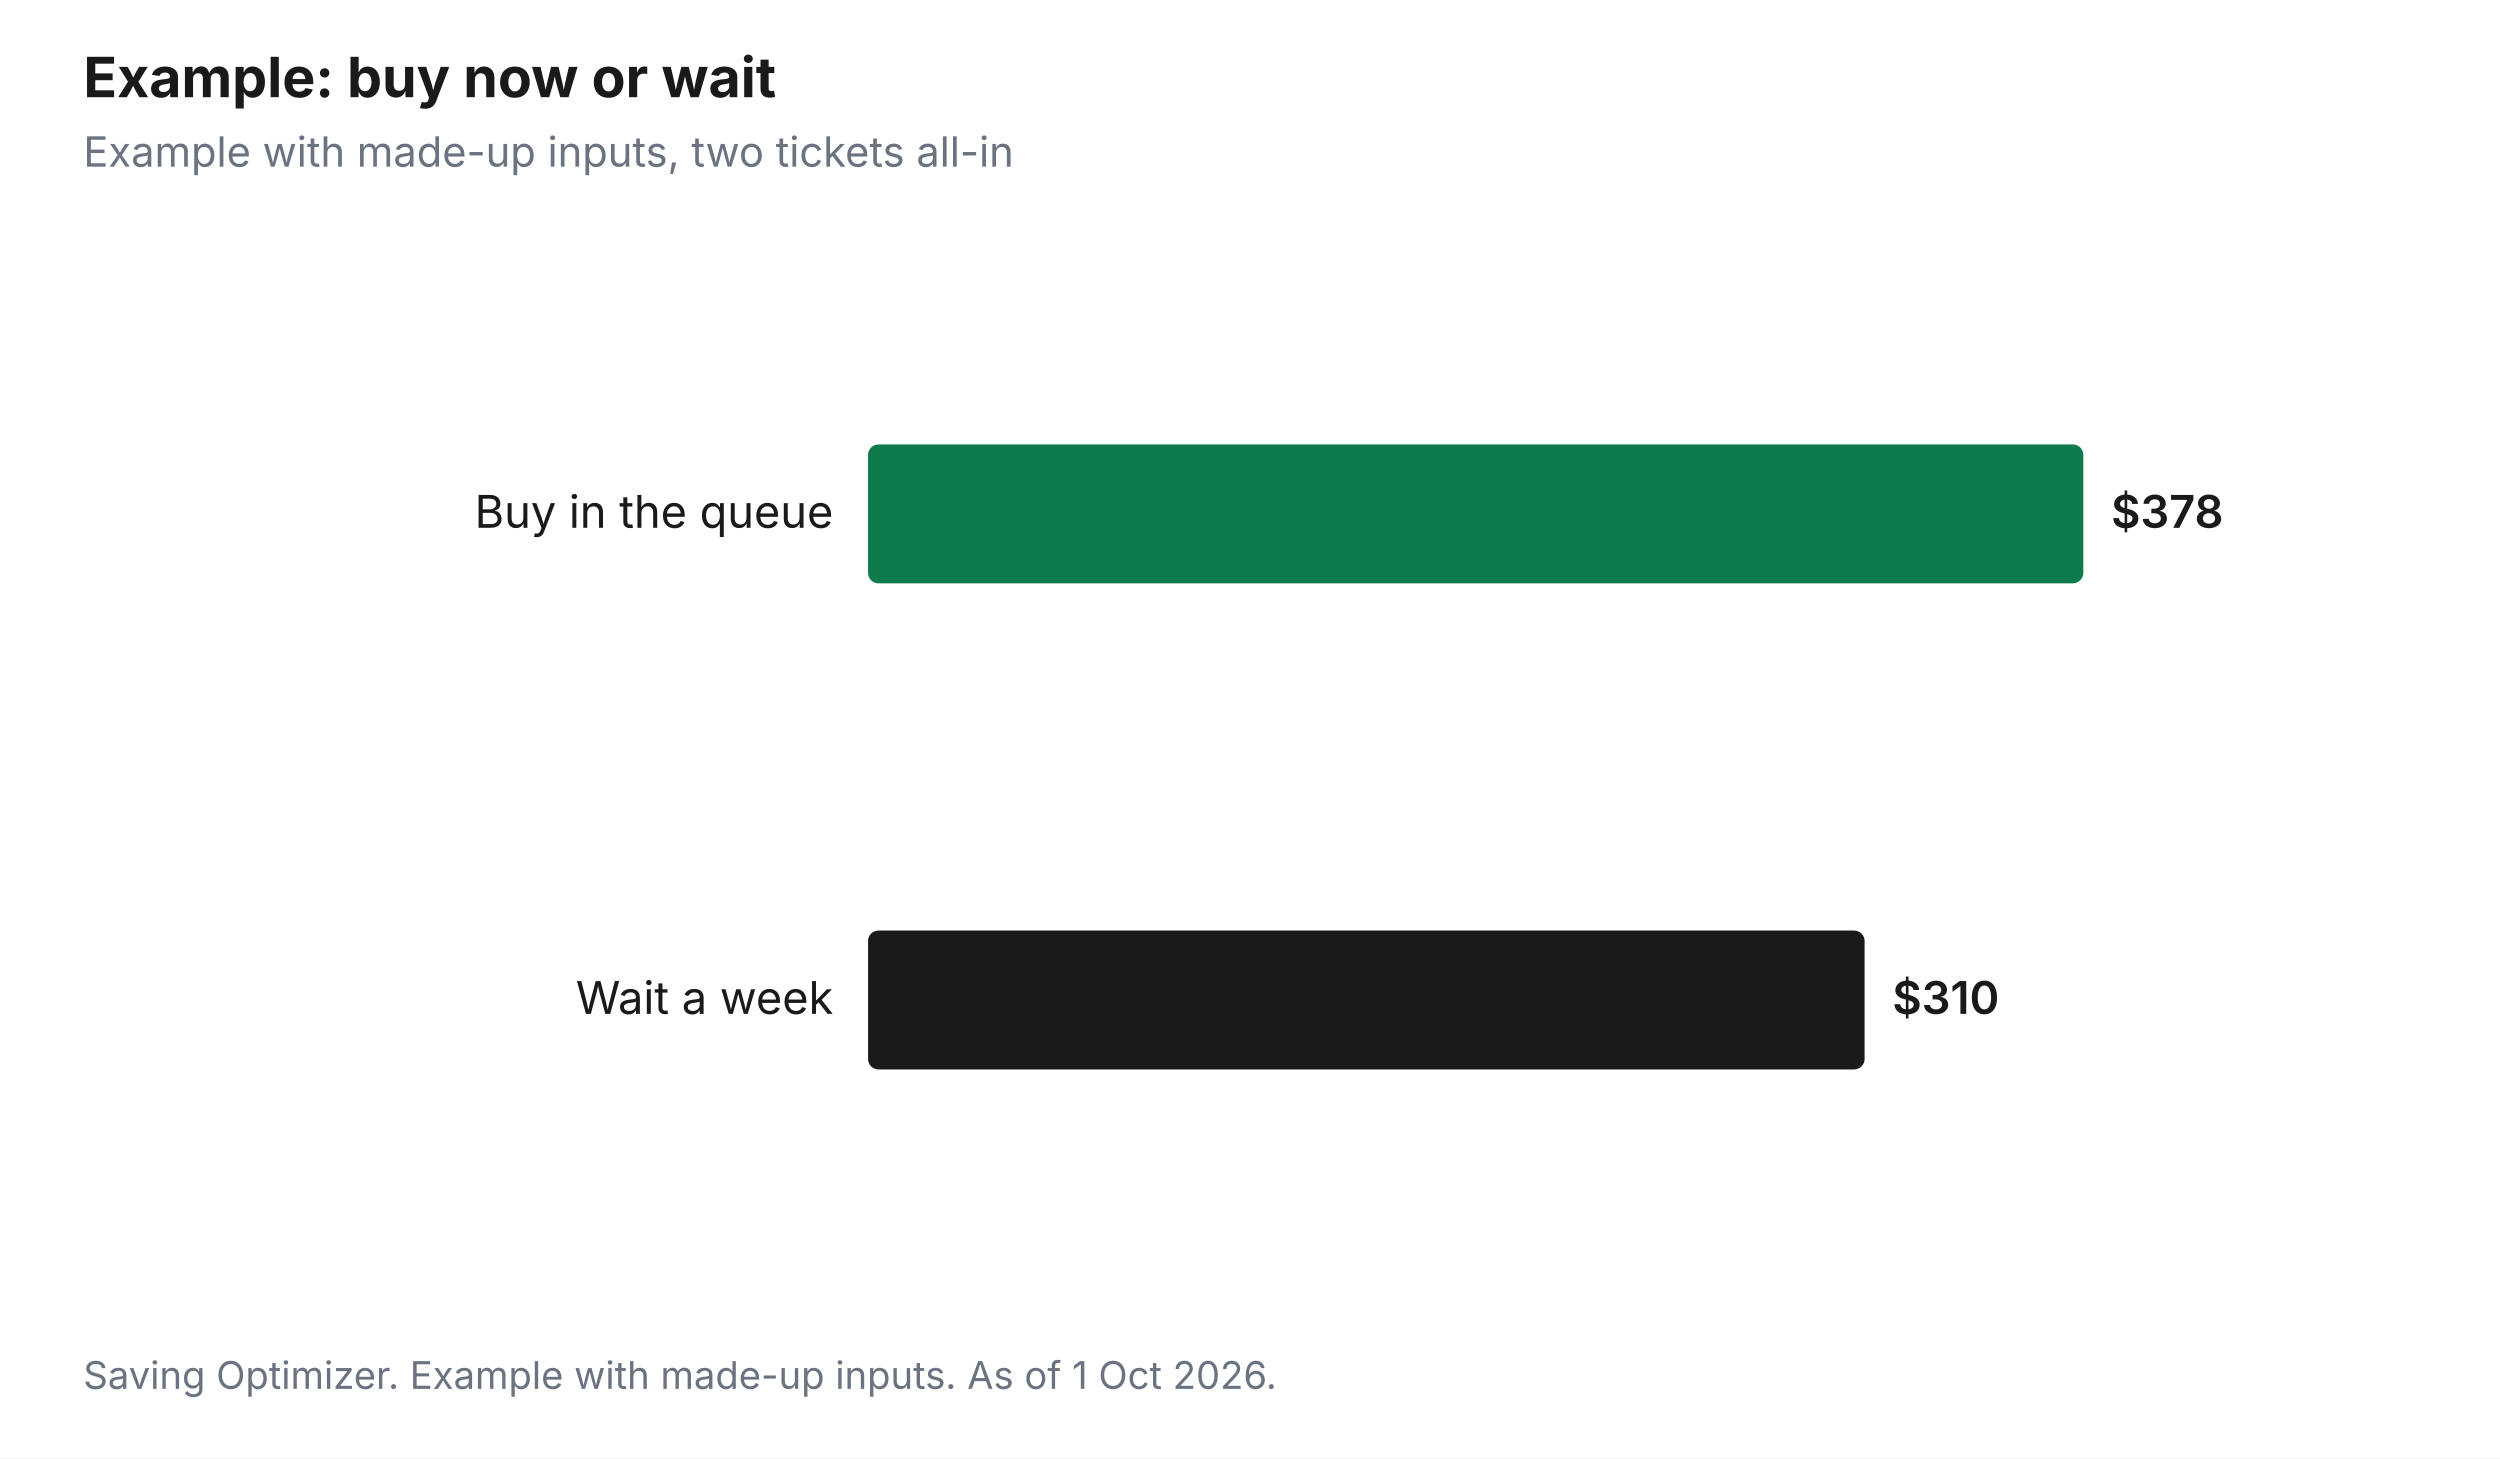
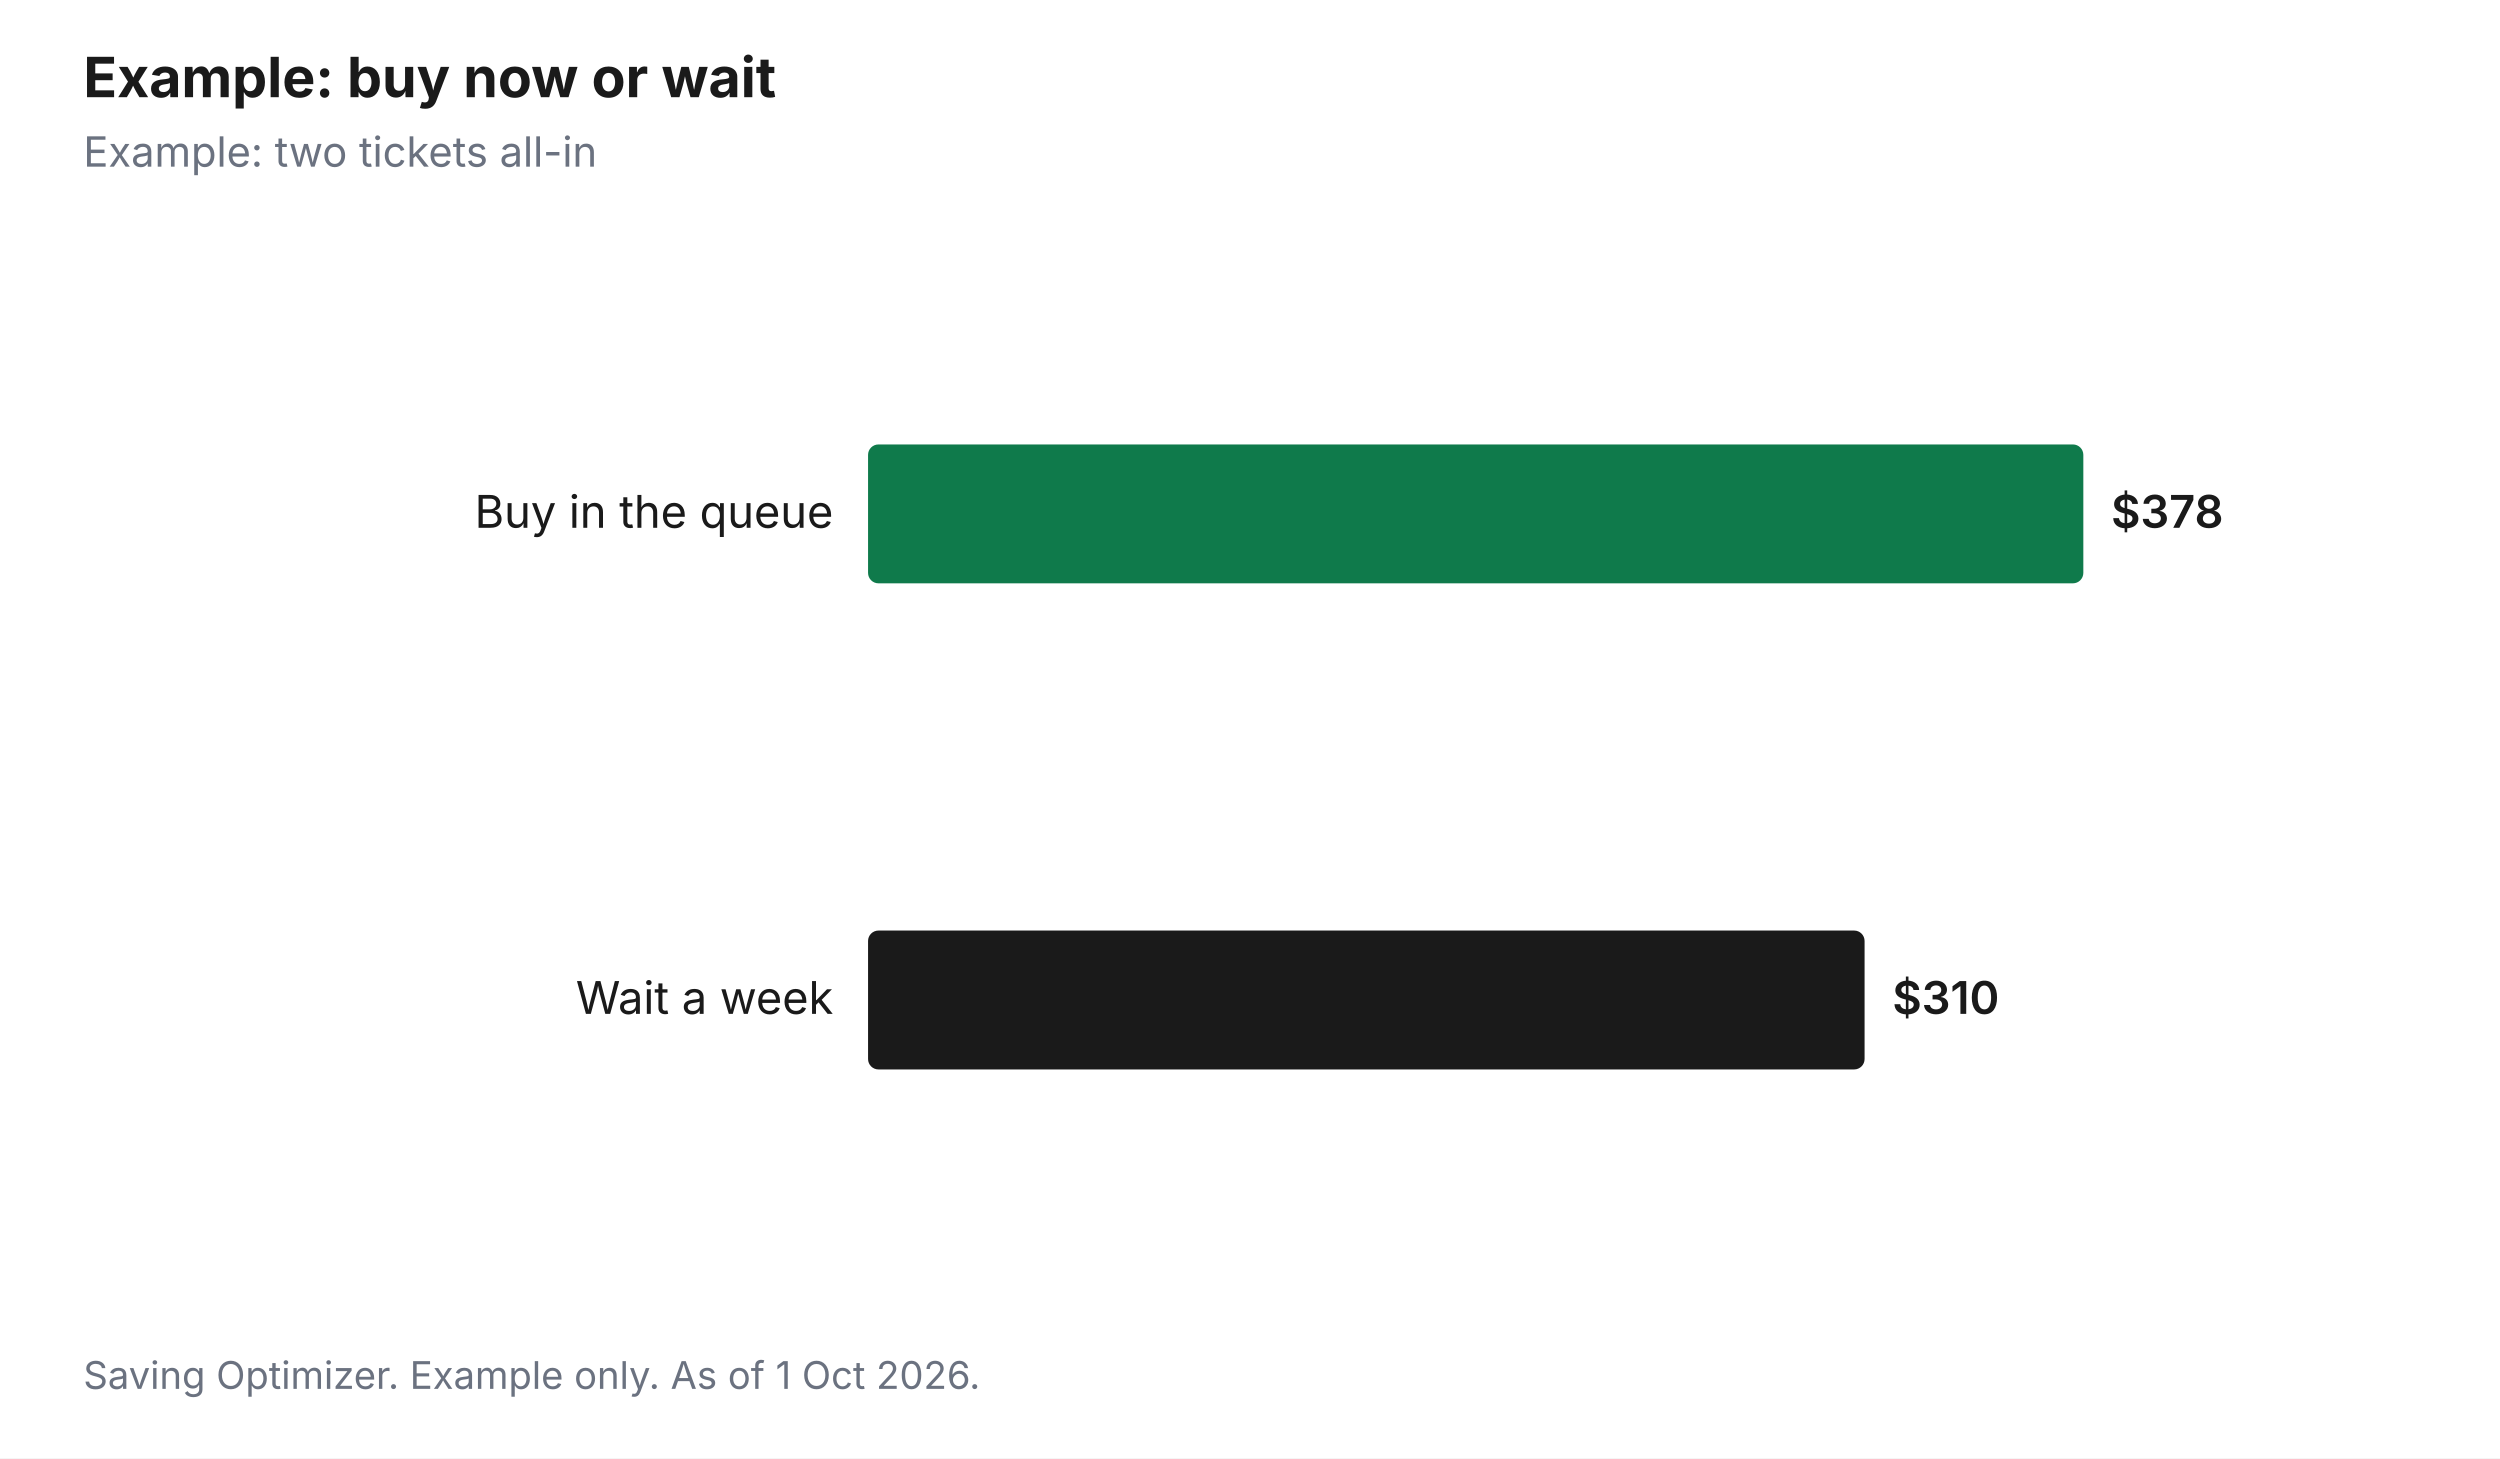
<svg xmlns="http://www.w3.org/2000/svg" viewBox="0 0 720 420" width="720" height="420" role="img" aria-labelledby="t d">
  <rect width="720" height="420" fill="#FFFFFF" />
  <text x="24" y="28" font-family="Inter, Arial, sans-serif" font-size="16" font-weight="700" fill="#1A1A1A">Example: buy now or wait</text>
-   <text x="24" y="48" font-family="Inter, Arial, sans-serif" font-size="12" fill="#6B7280">Example with made-up inputs, two tickets all-in</text>
+   <text x="24" y="48" font-family="Inter, Arial, sans-serif" font-size="12" fill="#6B7280">Example: two tickets all-in</text>
  <text x="240" y="152.0" text-anchor="end" font-family="Inter, Arial, sans-serif" font-size="13" fill="#1A1A1A">Buy in the queue</text>
  <rect x="250" y="128.0" width="350.0" height="40.0" rx="3" fill="#0F7A4B" />
  <text x="608.0" y="152.0" font-family="Inter, Arial, sans-serif" font-size="13" font-weight="600" fill="#1A1A1A">$378</text>
  <text x="240" y="292.0" text-anchor="end" font-family="Inter, Arial, sans-serif" font-size="13" fill="#1A1A1A">Wait a week</text>
  <rect x="250" y="268.0" width="287.0" height="40.0" rx="3" fill="#1A1A1A" />
  <text x="545.0" y="292.0" font-family="Inter, Arial, sans-serif" font-size="13" font-weight="600" fill="#1A1A1A">$310</text>
-   <text x="24" y="400" font-family="Inter, Arial, sans-serif" font-size="11" fill="#6B7280">Saving Optimizer. Example with made-up inputs. As of 1 Oct 2026.</text>
+   <text x="24" y="400" font-family="Inter, Arial, sans-serif" font-size="11" fill="#6B7280">Saving Optimizer. Example only. As of 1 Oct 2026.</text>
</svg>
